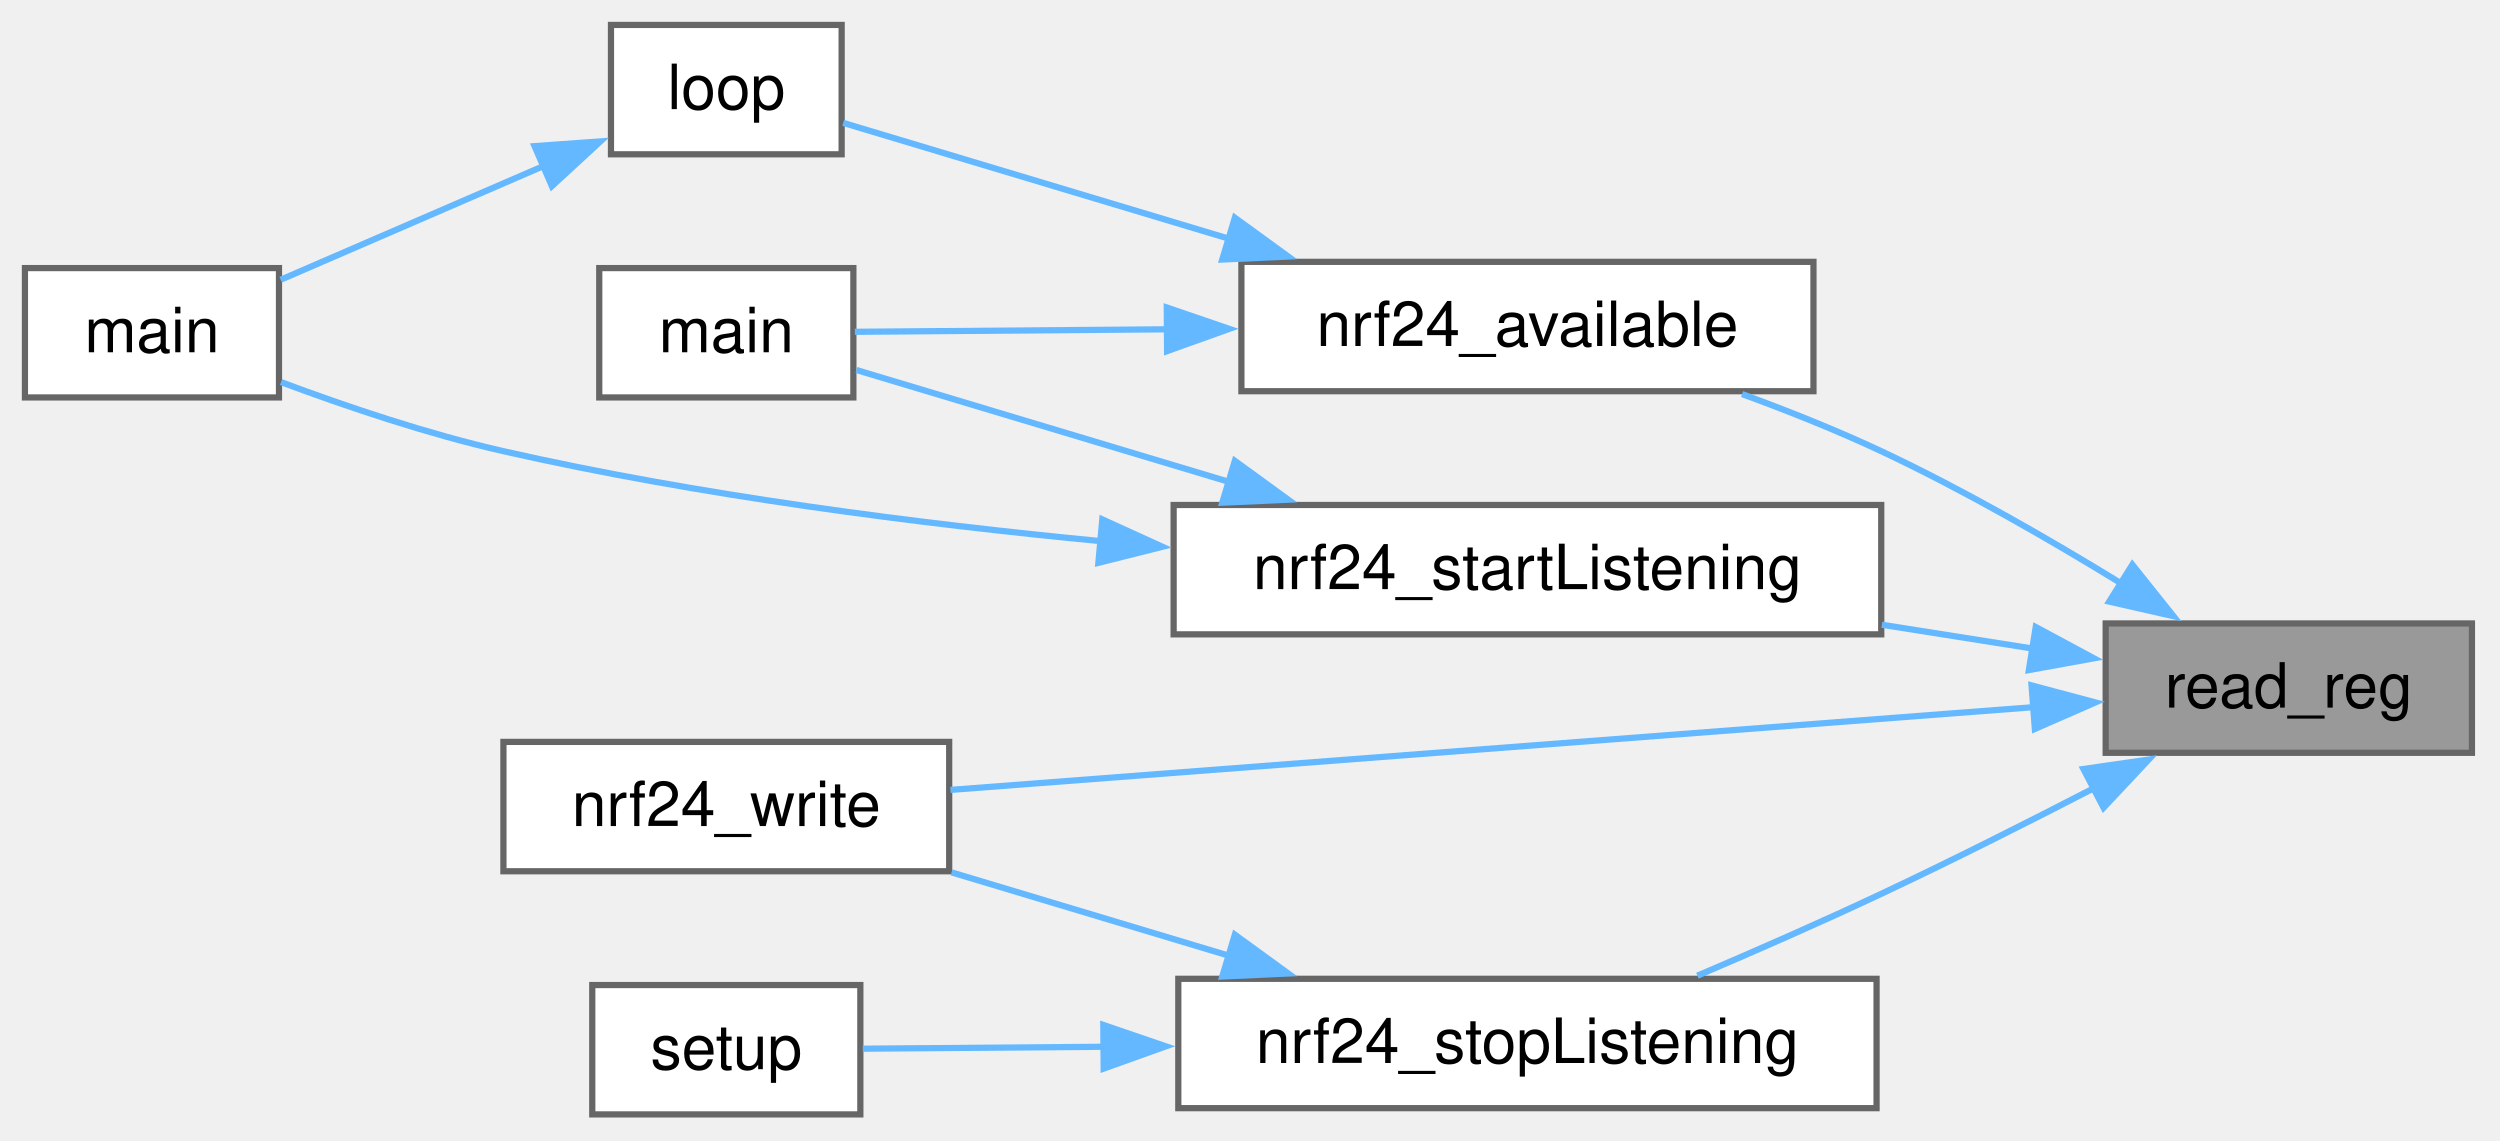
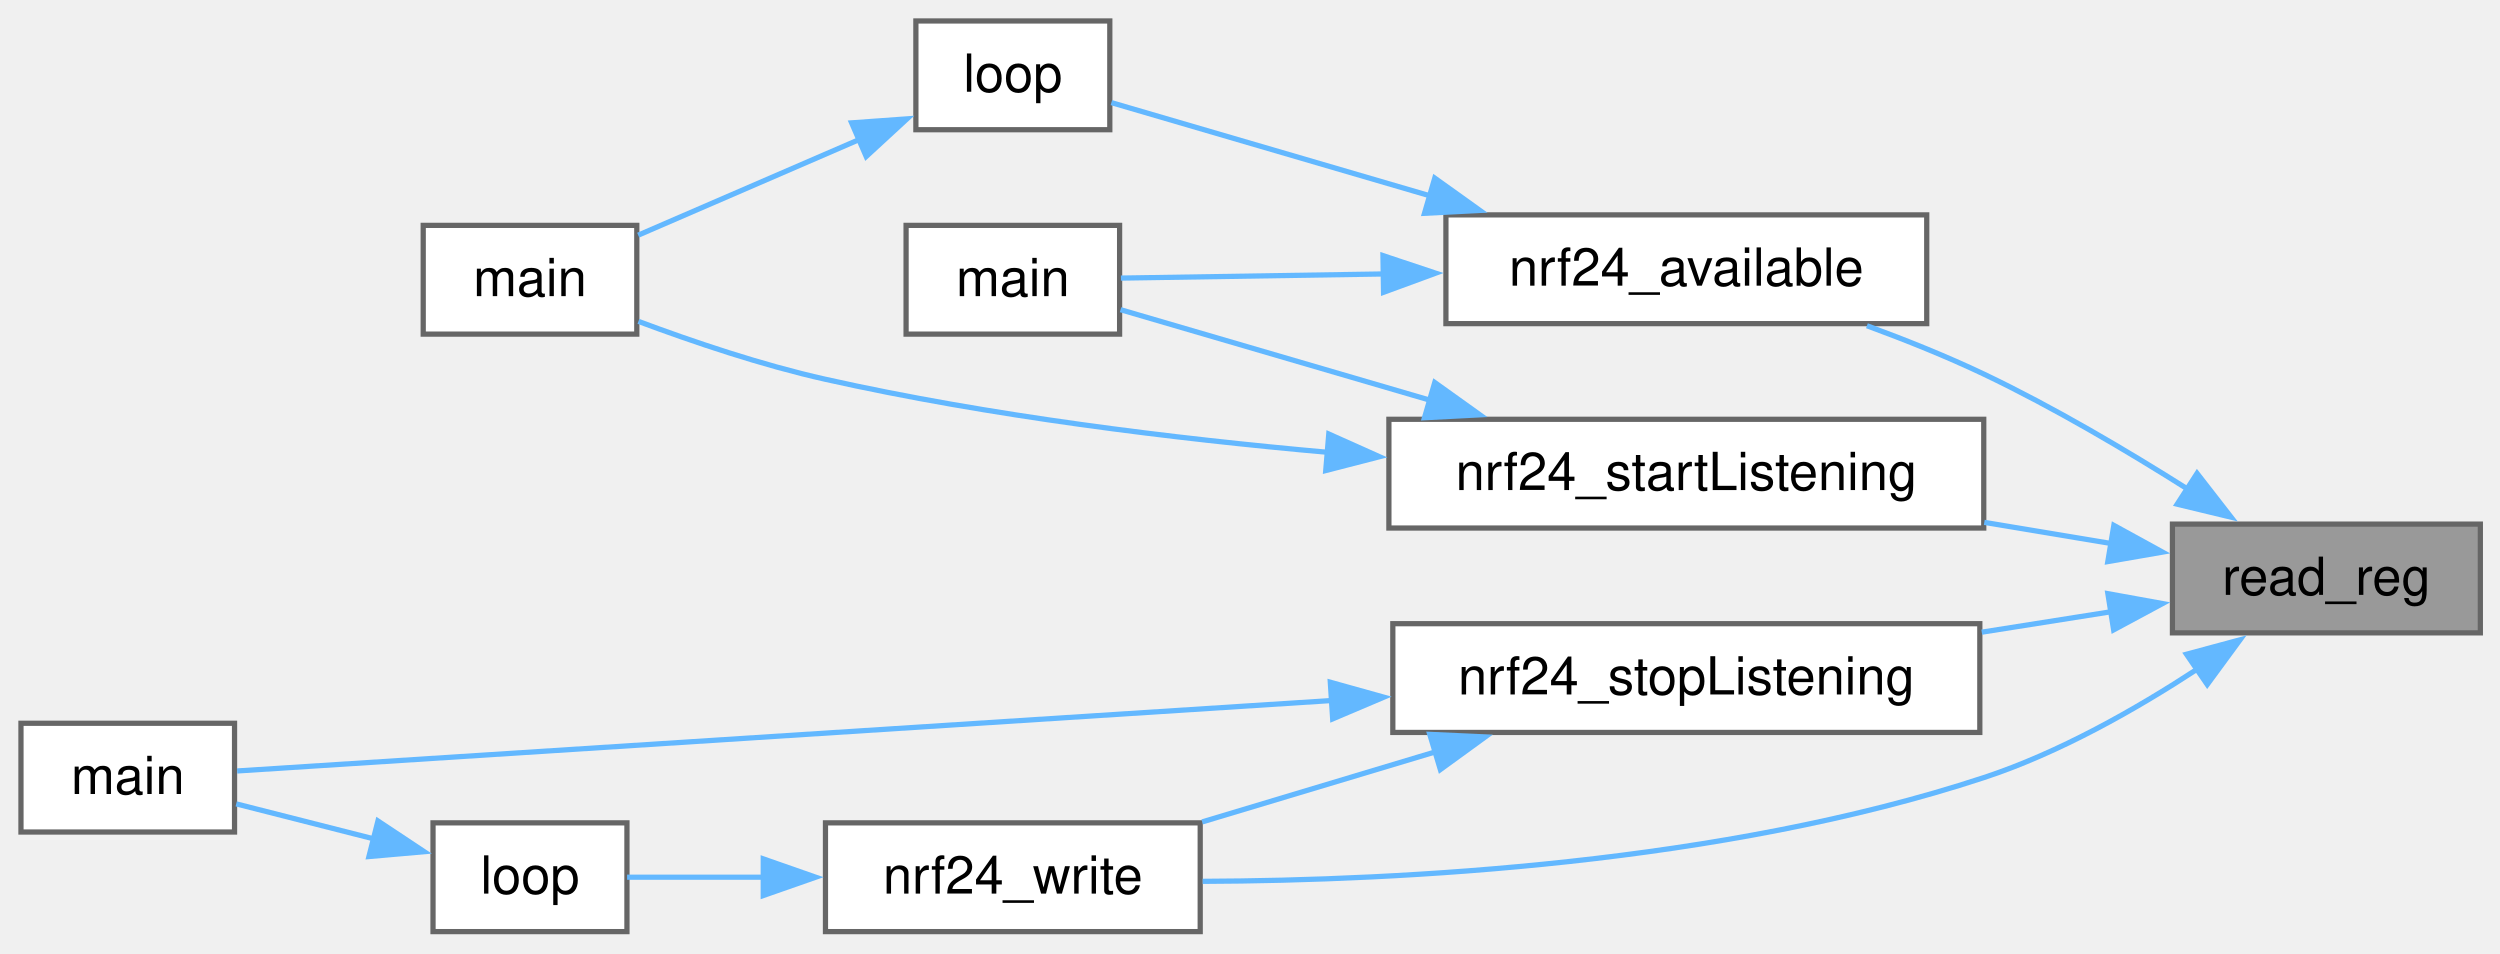
- <svg xmlns="http://www.w3.org/2000/svg" xmlns:xlink="http://www.w3.org/1999/xlink" width="401pt" height="183pt" viewBox="0.00 0.00 401.00 183.00">
-   <g id="graph0" class="graph" transform="scale(1 1) rotate(0) translate(4 178.75)">
+ <svg xmlns="http://www.w3.org/2000/svg" xmlns:xlink="http://www.w3.org/1999/xlink" width="477pt" height="182pt" viewBox="0.00 0.00 477.00 182.00">
+   <g id="graph0" class="graph" transform="scale(1 1) rotate(0) translate(4 177.75)">
    <g id="Node000001" class="node">
      <g id="a_Node000001">
        <a xlink:title=" ">
-           <polygon fill="#999999" stroke="#666666" points="392.5,-78.75 333.75,-78.75 333.75,-58 392.5,-58 392.5,-78.75" />
-           <text xml:space="preserve" text-anchor="middle" x="363.12" y="-65.25" font-family="Helvetica,sans-Serif" font-size="10.00">read_reg</text>
+           <polygon fill="#999999" stroke="#666666" points="469.25,-77.75 410.5,-77.75 410.5,-57 469.25,-57 469.25,-77.75" />
+           <text xml:space="preserve" text-anchor="middle" x="439.88" y="-64.25" font-family="Helvetica,sans-Serif" font-size="10.00">read_reg</text>
        </a>
      </g>
    </g>
    <g id="Node000002" class="node">
      <g id="a_Node000002">
        <a xlink:href="carrinho_2nrf24__avr_8c.html#a0f64caa74329fd5799a33f30bd8ebf82" target="_top" xlink:title=" ">
-           <polygon fill="white" stroke="#666666" points="286.88,-136.75 195.12,-136.75 195.12,-116 286.88,-116 286.88,-136.75" />
-           <text xml:space="preserve" text-anchor="middle" x="241" y="-123.25" font-family="Helvetica,sans-Serif" font-size="10.00">nrf24_available</text>
+           <polygon fill="white" stroke="#666666" points="363.62,-136.75 271.88,-136.75 271.88,-116 363.62,-116 363.62,-136.75" />
+           <text xml:space="preserve" text-anchor="middle" x="317.75" y="-123.25" font-family="Helvetica,sans-Serif" font-size="10.00">nrf24_available</text>
        </a>
      </g>
    </g>
    <g id="edge1_Node000001_Node000002" class="edge">
      <g id="a_edge1_Node000001_Node000002">
        <a xlink:title=" ">
-           <path fill="none" stroke="#63b8ff" d="M336.47,-85.03C324.91,-92.13 310.93,-100.19 297.75,-106.38 290.68,-109.7 282.89,-112.81 275.43,-115.54" />
-           <polygon fill="#63b8ff" stroke="#63b8ff" points="338.03,-88.18 344.64,-79.91 334.31,-82.25 338.03,-88.18" />
+           <path fill="none" stroke="#63b8ff" d="M413.51,-84.36C401.92,-91.69 387.82,-100.03 374.5,-106.38 367.44,-109.74 359.66,-112.86 352.21,-115.6" />
+           <polygon fill="#63b8ff" stroke="#63b8ff" points="415.2,-87.43 421.7,-79.07 411.4,-81.55 415.2,-87.43" />
        </a>
      </g>
    </g>
    <g id="Node000006" class="node">
      <g id="a_Node000006">
        <a xlink:href="carrinho_2nrf24__avr_8c.html#a71c5628e9583f6a6fd0871b3ae1bf6df" target="_top" xlink:title=" ">
-           <polygon fill="white" stroke="#666666" points="297.75,-97.75 184.25,-97.75 184.25,-77 297.75,-77 297.75,-97.75" />
-           <text xml:space="preserve" text-anchor="middle" x="241" y="-84.25" font-family="Helvetica,sans-Serif" font-size="10.00">nrf24_startListening</text>
+           <polygon fill="white" stroke="#666666" points="374.5,-97.75 261,-97.75 261,-77 374.5,-77 374.5,-97.75" />
+           <text xml:space="preserve" text-anchor="middle" x="317.75" y="-84.25" font-family="Helvetica,sans-Serif" font-size="10.00">nrf24_startListening</text>
        </a>
      </g>
    </g>
    <g id="edge5_Node000001_Node000006" class="edge">
      <g id="a_edge5_Node000001_Node000006">
        <a xlink:title=" ">
-           <path fill="none" stroke="#63b8ff" d="M322.04,-74.72C314.28,-75.94 306.01,-77.25 297.85,-78.54" />
-           <polygon fill="#63b8ff" stroke="#63b8ff" points="322.53,-78.18 331.86,-73.16 321.43,-71.27 322.53,-78.18" />
+           <path fill="none" stroke="#63b8ff" d="M398.79,-74.05C391.03,-75.34 382.76,-76.72 374.6,-78.08" />
+           <polygon fill="#63b8ff" stroke="#63b8ff" points="399.32,-77.51 408.61,-72.41 398.17,-70.6 399.32,-77.51" />
        </a>
      </g>
    </g>
    <g id="Node000007" class="node">
      <g id="a_Node000007">
        <a xlink:href="carrinho_2nrf24__avr_8c.html#a33899bc3c0f4d2293f37c306d0b8e297" target="_top" xlink:title=" ">
-           <polygon fill="white" stroke="#666666" points="297,-21.75 185,-21.75 185,-1 297,-1 297,-21.75" />
-           <text xml:space="preserve" text-anchor="middle" x="241" y="-8.25" font-family="Helvetica,sans-Serif" font-size="10.00">nrf24_stopListening</text>
+           <polygon fill="white" stroke="#666666" points="373.75,-58.75 261.75,-58.75 261.75,-38 373.75,-38 373.75,-58.75" />
+           <text xml:space="preserve" text-anchor="middle" x="317.75" y="-45.25" font-family="Helvetica,sans-Serif" font-size="10.00">nrf24_stopListening</text>
        </a>
      </g>
    </g>
    <g id="edge8_Node000001_Node000007" class="edge">
      <g id="a_edge8_Node000001_Node000007">
        <a xlink:title=" ">
-           <path fill="none" stroke="#63b8ff" d="M331.88,-52.34C321.17,-46.81 309,-40.67 297.75,-35.38 288.22,-30.89 277.62,-26.24 268.26,-22.25" />
-           <polygon fill="#63b8ff" stroke="#63b8ff" points="330.18,-55.4 340.66,-56.92 333.41,-49.19 330.18,-55.4" />
+           <path fill="none" stroke="#63b8ff" d="M398.91,-61.05C390.96,-59.8 382.48,-58.46 374.12,-57.13" />
+           <polygon fill="#63b8ff" stroke="#63b8ff" points="398.18,-64.48 408.61,-62.59 399.28,-57.57 398.18,-64.48" />
        </a>
      </g>
    </g>
-     <g id="Node000008" class="node">
-       <g id="a_Node000008">
+     <g id="Node000009" class="node">
+       <g id="a_Node000009">
        <a xlink:href="carrinho_2nrf24__avr_8c.html#a8232e1982aabc6f52408c318402cb578" target="_top" xlink:title=" ">
-           <polygon fill="white" stroke="#666666" points="148.25,-59.75 76.75,-59.75 76.75,-39 148.25,-39 148.25,-59.75" />
-           <text xml:space="preserve" text-anchor="middle" x="112.5" y="-46.25" font-family="Helvetica,sans-Serif" font-size="10.00">nrf24_write</text>
+           <polygon fill="white" stroke="#666666" points="225,-20.75 153.5,-20.75 153.5,0 225,0 225,-20.75" />
+           <text xml:space="preserve" text-anchor="middle" x="189.25" y="-7.25" font-family="Helvetica,sans-Serif" font-size="10.00">nrf24_write</text>
        </a>
      </g>
    </g>
-     <g id="edge11_Node000001_Node000008" class="edge">
-       <g id="a_edge11_Node000001_Node000008">
+     <g id="edge13_Node000001_Node000009" class="edge">
+       <g id="a_edge13_Node000001_Node000009">
        <a xlink:title=" ">
-           <path fill="none" stroke="#63b8ff" d="M322.41,-65.34C274.37,-61.67 194.25,-55.55 148.45,-52.05" />
-           <polygon fill="#63b8ff" stroke="#63b8ff" points="321.86,-68.81 332.1,-66.08 322.39,-61.83 321.86,-68.81" />
+           <path fill="none" stroke="#63b8ff" d="M415.24,-50.09C403.56,-42.44 388.9,-34.11 374.5,-29.38 324.56,-12.94 263.25,-9.74 225.47,-9.59" />
+           <polygon fill="#63b8ff" stroke="#63b8ff" points="413.18,-52.92 423.41,-55.68 417.14,-47.14 413.18,-52.92" />
        </a>
      </g>
    </g>
    <g id="Node000003" class="node">
      <g id="a_Node000003">
        <a xlink:href="carrinho_8c.html#afe461d27b9c48d5921c00d521181f12f" target="_top" xlink:title=" ">
-           <polygon fill="white" stroke="#666666" points="131,-174.75 94,-174.75 94,-154 131,-154 131,-174.75" />
-           <text xml:space="preserve" text-anchor="middle" x="112.5" y="-161.25" font-family="Helvetica,sans-Serif" font-size="10.00">loop</text>
+           <polygon fill="white" stroke="#666666" points="207.75,-173.75 170.75,-173.75 170.75,-153 207.75,-153 207.75,-173.75" />
+           <text xml:space="preserve" text-anchor="middle" x="189.25" y="-160.25" font-family="Helvetica,sans-Serif" font-size="10.00">loop</text>
        </a>
      </g>
    </g>
    <g id="edge2_Node000002_Node000003" class="edge">
      <g id="a_edge2_Node000002_Node000003">
        <a xlink:title=" ">
-           <path fill="none" stroke="#63b8ff" d="M193.12,-140.46C171.56,-146.93 147.27,-154.23 131.25,-159.04" />
-           <polygon fill="#63b8ff" stroke="#63b8ff" points="194.07,-143.83 202.64,-137.6 192.05,-137.12 194.07,-143.83" />
+           <path fill="none" stroke="#63b8ff" d="M268.96,-140.35C247.65,-146.59 223.85,-153.55 208.05,-158.17" />
+           <polygon fill="#63b8ff" stroke="#63b8ff" points="269.75,-143.77 278.37,-137.6 267.79,-137.05 269.75,-143.77" />
        </a>
      </g>
    </g>
    <g id="Node000005" class="node">
      <g id="a_Node000005">
        <a xlink:href="main_8c.html#a840291bc02cba5474a4cb46a9b9566fe" target="_top" xlink:title=" ">
-           <polygon fill="white" stroke="#666666" points="132.88,-135.75 92.12,-135.75 92.12,-115 132.88,-115 132.88,-135.75" />
-           <text xml:space="preserve" text-anchor="middle" x="112.5" y="-122.25" font-family="Helvetica,sans-Serif" font-size="10.00">main</text>
+           <polygon fill="white" stroke="#666666" points="209.62,-134.75 168.88,-134.75 168.88,-114 209.62,-114 209.62,-134.75" />
+           <text xml:space="preserve" text-anchor="middle" x="189.25" y="-121.25" font-family="Helvetica,sans-Serif" font-size="10.00">main</text>
        </a>
      </g>
    </g>
    <g id="edge4_Node000002_Node000005" class="edge">
      <g id="a_edge4_Node000002_Node000005">
        <a xlink:title=" ">
-           <path fill="none" stroke="#63b8ff" d="M183.33,-125.93C165.35,-125.78 146.64,-125.64 133.12,-125.53" />
-           <polygon fill="#63b8ff" stroke="#63b8ff" points="183.15,-129.43 193.17,-126 183.2,-122.43 183.15,-129.43" />
+           <path fill="none" stroke="#63b8ff" d="M260.08,-125.48C242.1,-125.19 223.39,-124.9 209.87,-124.69" />
+           <polygon fill="#63b8ff" stroke="#63b8ff" points="259.87,-128.98 269.92,-125.63 259.98,-121.98 259.87,-128.98" />
        </a>
      </g>
    </g>
    <g id="Node000004" class="node">
      <g id="a_Node000004">
        <a xlink:href="carrinho_8c.html#ae66f6b31b5ad750f1fe042a706a4e3d4" target="_top" xlink:title=" ">
-           <polygon fill="white" stroke="#666666" points="40.75,-135.75 0,-135.75 0,-115 40.75,-115 40.75,-135.75" />
-           <text xml:space="preserve" text-anchor="middle" x="20.38" y="-122.25" font-family="Helvetica,sans-Serif" font-size="10.00">main</text>
+           <polygon fill="white" stroke="#666666" points="117.5,-134.75 76.75,-134.75 76.75,-114 117.5,-114 117.5,-134.75" />
+           <text xml:space="preserve" text-anchor="middle" x="97.12" y="-121.25" font-family="Helvetica,sans-Serif" font-size="10.00">main</text>
        </a>
      </g>
    </g>
    <g id="edge3_Node000003_Node000004" class="edge">
      <g id="a_edge3_Node000003_Node000004">
        <a xlink:title=" ">
-           <path fill="none" stroke="#63b8ff" d="M83.32,-152.18C69.59,-146.24 53.4,-139.23 41.02,-133.88" />
-           <polygon fill="#63b8ff" stroke="#63b8ff" points="81.74,-155.31 92.31,-156.07 84.52,-148.89 81.74,-155.31" />
+           <path fill="none" stroke="#63b8ff" d="M160.07,-151.18C146.34,-145.24 130.15,-138.23 117.77,-132.88" />
+           <polygon fill="#63b8ff" stroke="#63b8ff" points="158.49,-154.31 169.06,-155.07 161.27,-147.89 158.49,-154.31" />
        </a>
      </g>
    </g>
    <g id="edge6_Node000006_Node000004" class="edge">
      <g id="a_edge6_Node000006_Node000004">
        <a xlink:title=" ">
-           <path fill="none" stroke="#63b8ff" d="M172.87,-91.92C143.16,-94.77 107.96,-99.29 76.75,-106.38 64.66,-109.12 51.51,-113.56 41.07,-117.46" />
-           <polygon fill="#63b8ff" stroke="#63b8ff" points="172.81,-95.44 182.45,-91.05 172.18,-88.47 172.81,-95.44" />
+           <path fill="none" stroke="#63b8ff" d="M249.62,-91.42C219.91,-94.07 184.71,-98.39 153.5,-105.38 141.4,-108.08 128.26,-112.53 117.81,-116.43" />
+           <polygon fill="#63b8ff" stroke="#63b8ff" points="249.53,-94.94 259.2,-90.61 248.95,-87.97 249.53,-94.94" />
        </a>
      </g>
    </g>
    <g id="edge7_Node000006_Node000005" class="edge">
      <g id="a_edge7_Node000006_Node000005">
        <a xlink:title=" ">
-           <path fill="none" stroke="#63b8ff" d="M193.25,-101.42C172.59,-107.63 149.4,-114.59 133.37,-119.4" />
-           <polygon fill="#63b8ff" stroke="#63b8ff" points="194.07,-104.83 202.64,-98.6 192.05,-98.12 194.07,-104.83" />
+           <path fill="none" stroke="#63b8ff" d="M269.02,-101.34C248.47,-107.35 225.58,-114.04 209.8,-118.66" />
+           <polygon fill="#63b8ff" stroke="#63b8ff" points="269.75,-104.77 278.37,-98.6 267.79,-98.05 269.75,-104.77" />
+         </a>
+       </g>
+     </g>
+     <g id="Node000008" class="node">
+       <g id="a_Node000008">
+         <a xlink:href="controle_8c.html#ae66f6b31b5ad750f1fe042a706a4e3d4" target="_top" xlink:title=" ">
+           <polygon fill="white" stroke="#666666" points="40.75,-39.75 0,-39.75 0,-19 40.75,-19 40.75,-39.75" />
+           <text xml:space="preserve" text-anchor="middle" x="20.38" y="-26.25" font-family="Helvetica,sans-Serif" font-size="10.00">main</text>
        </a>
      </g>
    </g>
    <g id="edge9_Node000007_Node000008" class="edge">
      <g id="a_edge9_Node000007_Node000008">
        <a xlink:title=" ">
-           <path fill="none" stroke="#63b8ff" d="M193.13,-25.45C178.4,-29.88 162.4,-34.69 148.63,-38.82" />
-           <polygon fill="#63b8ff" stroke="#63b8ff" points="194.07,-28.83 202.64,-22.6 192.05,-22.12 194.07,-28.83" />
-         </a>
-       </g>
-     </g>
-     <g id="Node000009" class="node">
-       <g id="a_Node000009">
-         <a xlink:href="controle_8c.html#a4fc01d736fe50cf5b977f755b675f11d" target="_top" xlink:title=" ">
-           <polygon fill="white" stroke="#666666" points="134,-20.75 91,-20.75 91,0 134,0 134,-20.75" />
-           <text xml:space="preserve" text-anchor="middle" x="112.5" y="-7.25" font-family="Helvetica,sans-Serif" font-size="10.00">setup</text>
+           <path fill="none" stroke="#63b8ff" d="M250.22,-44.1C183.02,-39.77 83.3,-33.36 41.24,-30.65" />
+           <polygon fill="#63b8ff" stroke="#63b8ff" points="249.82,-47.58 260.03,-44.73 250.27,-40.59 249.82,-47.58" />
        </a>
      </g>
    </g>
    <g id="edge10_Node000007_Node000009" class="edge">
      <g id="a_edge10_Node000007_Node000009">
        <a xlink:title=" ">
-           <path fill="none" stroke="#63b8ff" d="M173.2,-10.85C159.09,-10.74 145.21,-10.63 134.39,-10.54" />
-           <polygon fill="#63b8ff" stroke="#63b8ff" points="172.97,-14.35 183,-10.92 173.03,-7.35 172.97,-14.35" />
+           <path fill="none" stroke="#63b8ff" d="M269.88,-34.3C255.15,-29.87 239.15,-25.06 225.38,-20.93" />
+           <polygon fill="#63b8ff" stroke="#63b8ff" points="268.8,-37.63 279.39,-37.15 270.82,-30.92 268.8,-37.63" />
+         </a>
+       </g>
+     </g>
+     <g id="Node000010" class="node">
+       <g id="a_Node000010">
+         <a xlink:href="controle_8c.html#afe461d27b9c48d5921c00d521181f12f" target="_top" xlink:title=" ">
+           <polygon fill="white" stroke="#666666" points="115.62,-20.75 78.62,-20.75 78.62,0 115.62,0 115.62,-20.75" />
+           <text xml:space="preserve" text-anchor="middle" x="97.12" y="-7.25" font-family="Helvetica,sans-Serif" font-size="10.00">loop</text>
+         </a>
+       </g>
+     </g>
+     <g id="edge11_Node000009_Node000010" class="edge">
+       <g id="a_edge11_Node000009_Node000010">
+         <a xlink:title=" ">
+           <path fill="none" stroke="#63b8ff" d="M141.83,-10.38C132.49,-10.38 123.23,-10.38 115.65,-10.38" />
+           <polygon fill="#63b8ff" stroke="#63b8ff" points="141.63,-13.88 151.63,-10.38 141.63,-6.88 141.63,-13.88" />
+         </a>
+       </g>
+     </g>
+     <g id="edge12_Node000010_Node000008" class="edge">
+       <g id="a_edge12_Node000010_Node000008">
+         <a xlink:title=" ">
+           <path fill="none" stroke="#63b8ff" d="M67.41,-17.67C58.6,-19.91 49.12,-22.32 41.07,-24.37" />
+           <polygon fill="#63b8ff" stroke="#63b8ff" points="68.11,-21.11 76.94,-15.25 66.39,-14.32 68.11,-21.11" />
        </a>
      </g>
    </g>
  </g>
</svg>
